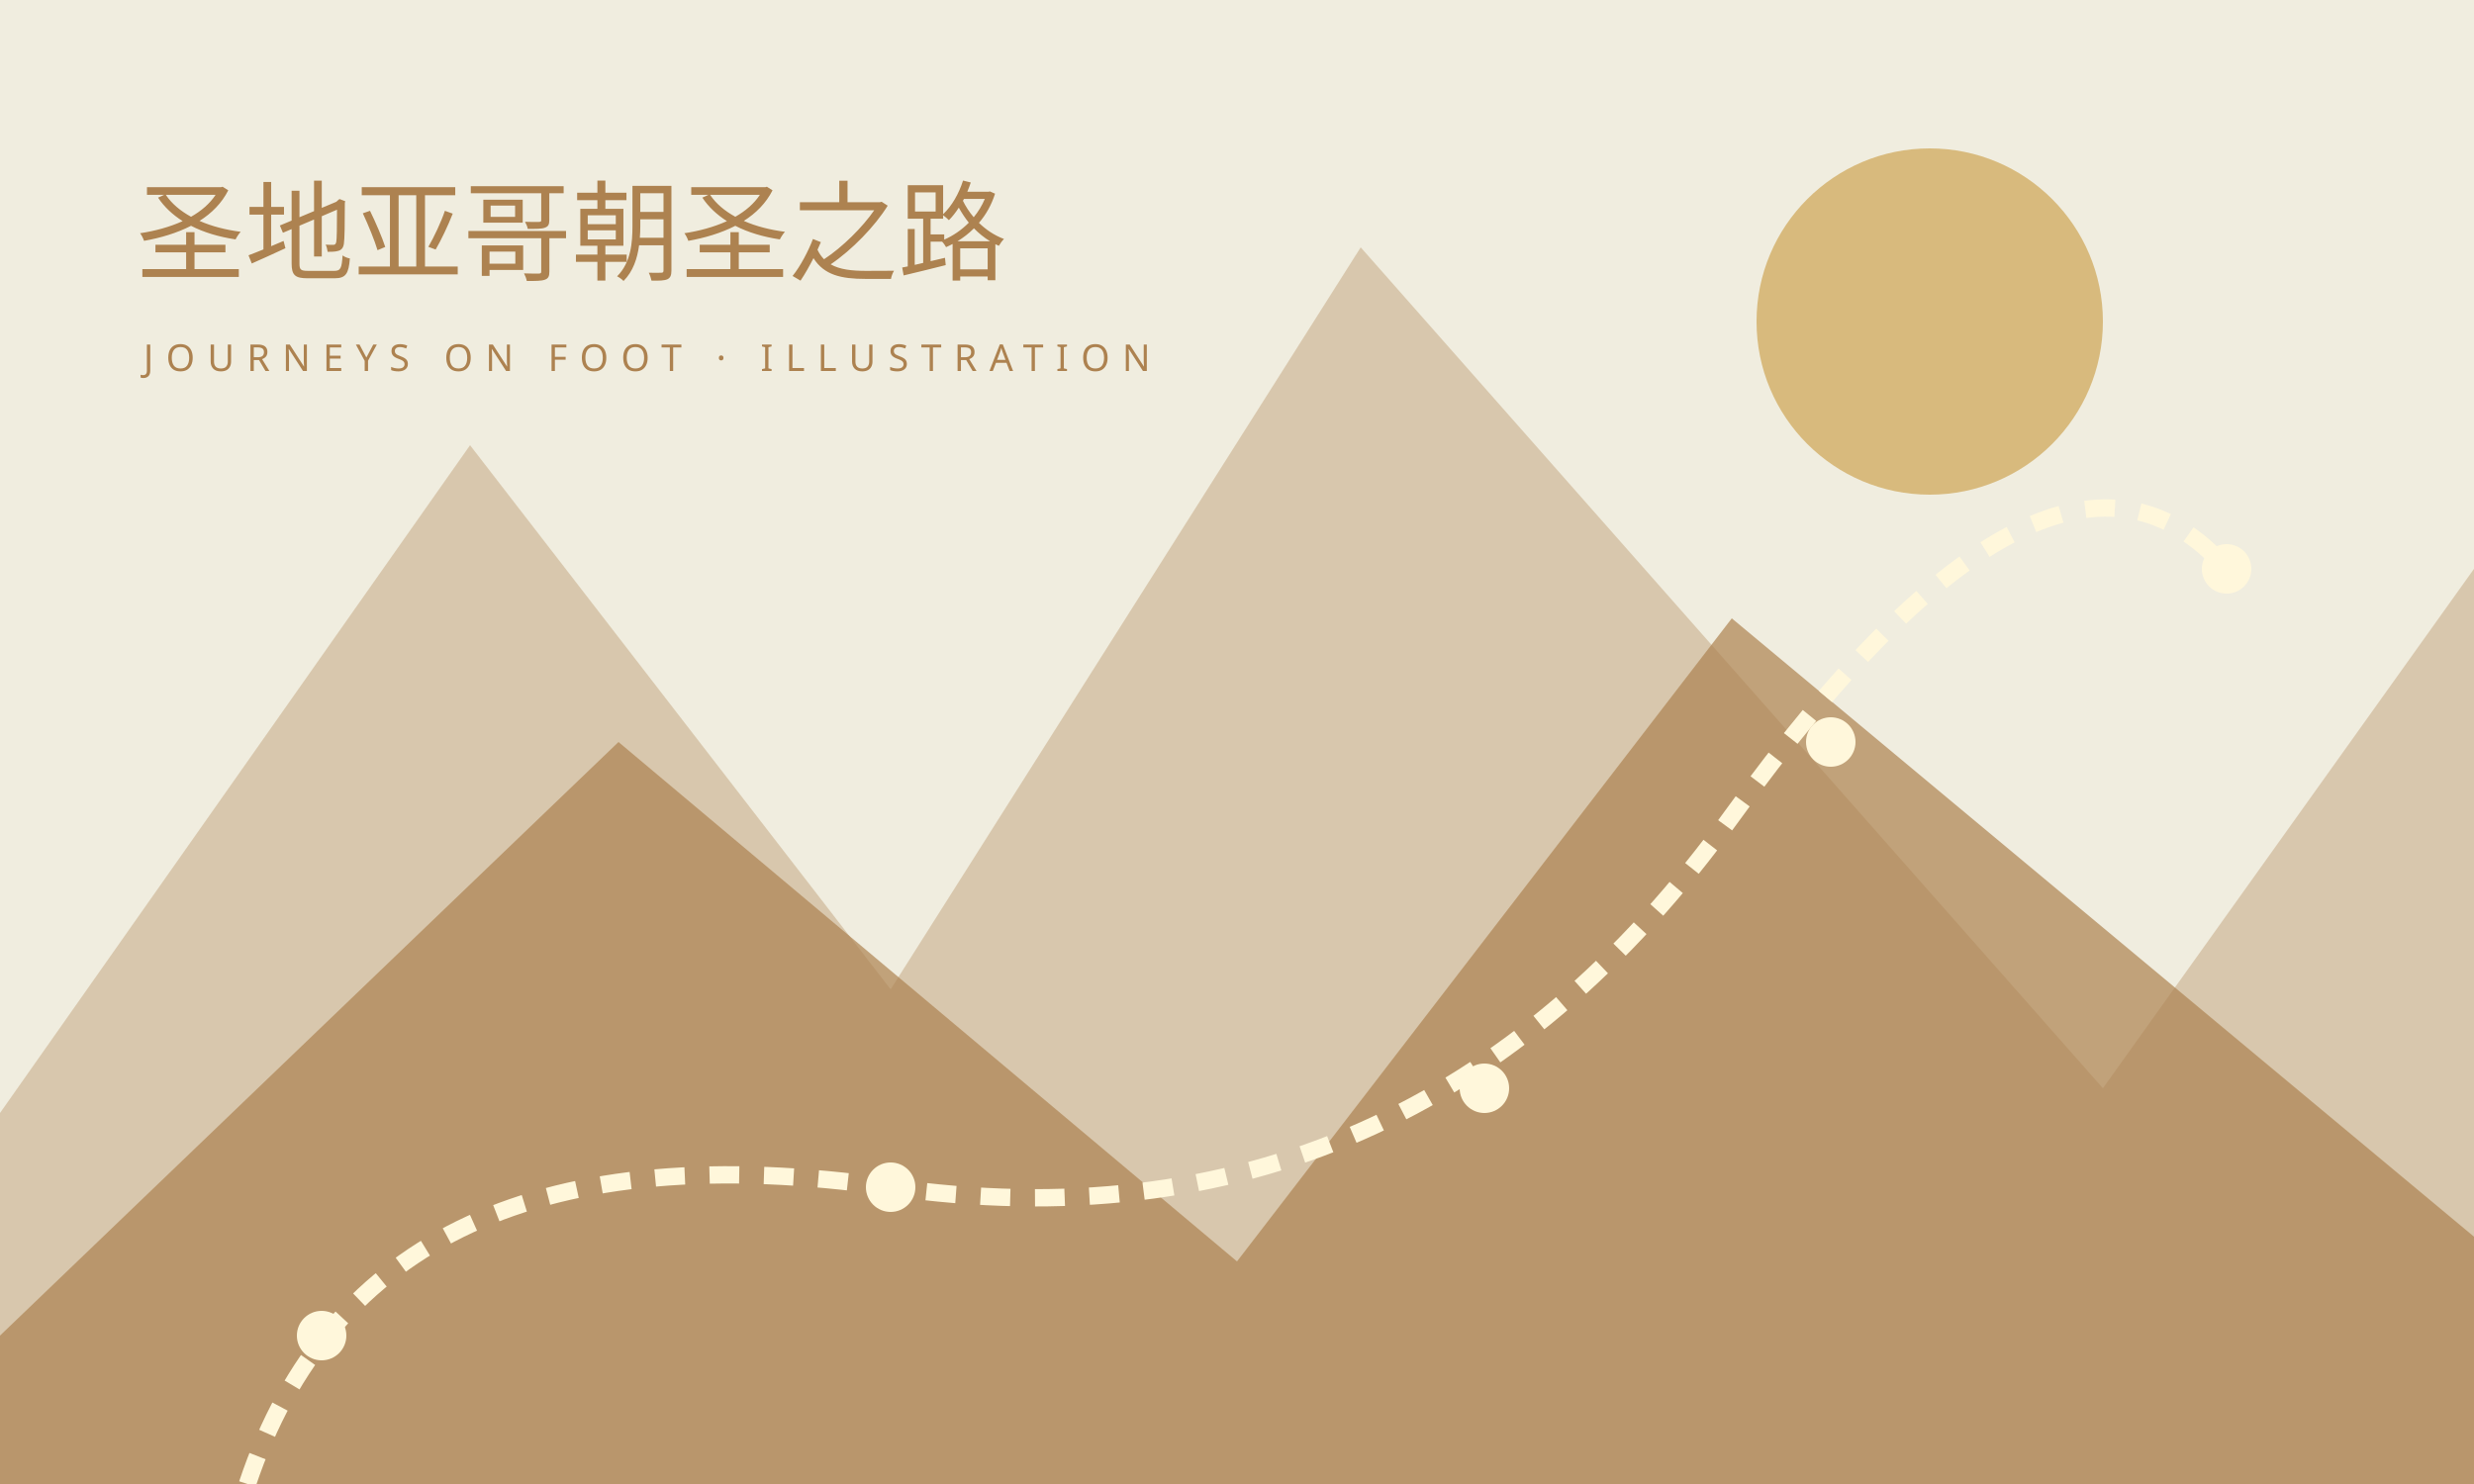
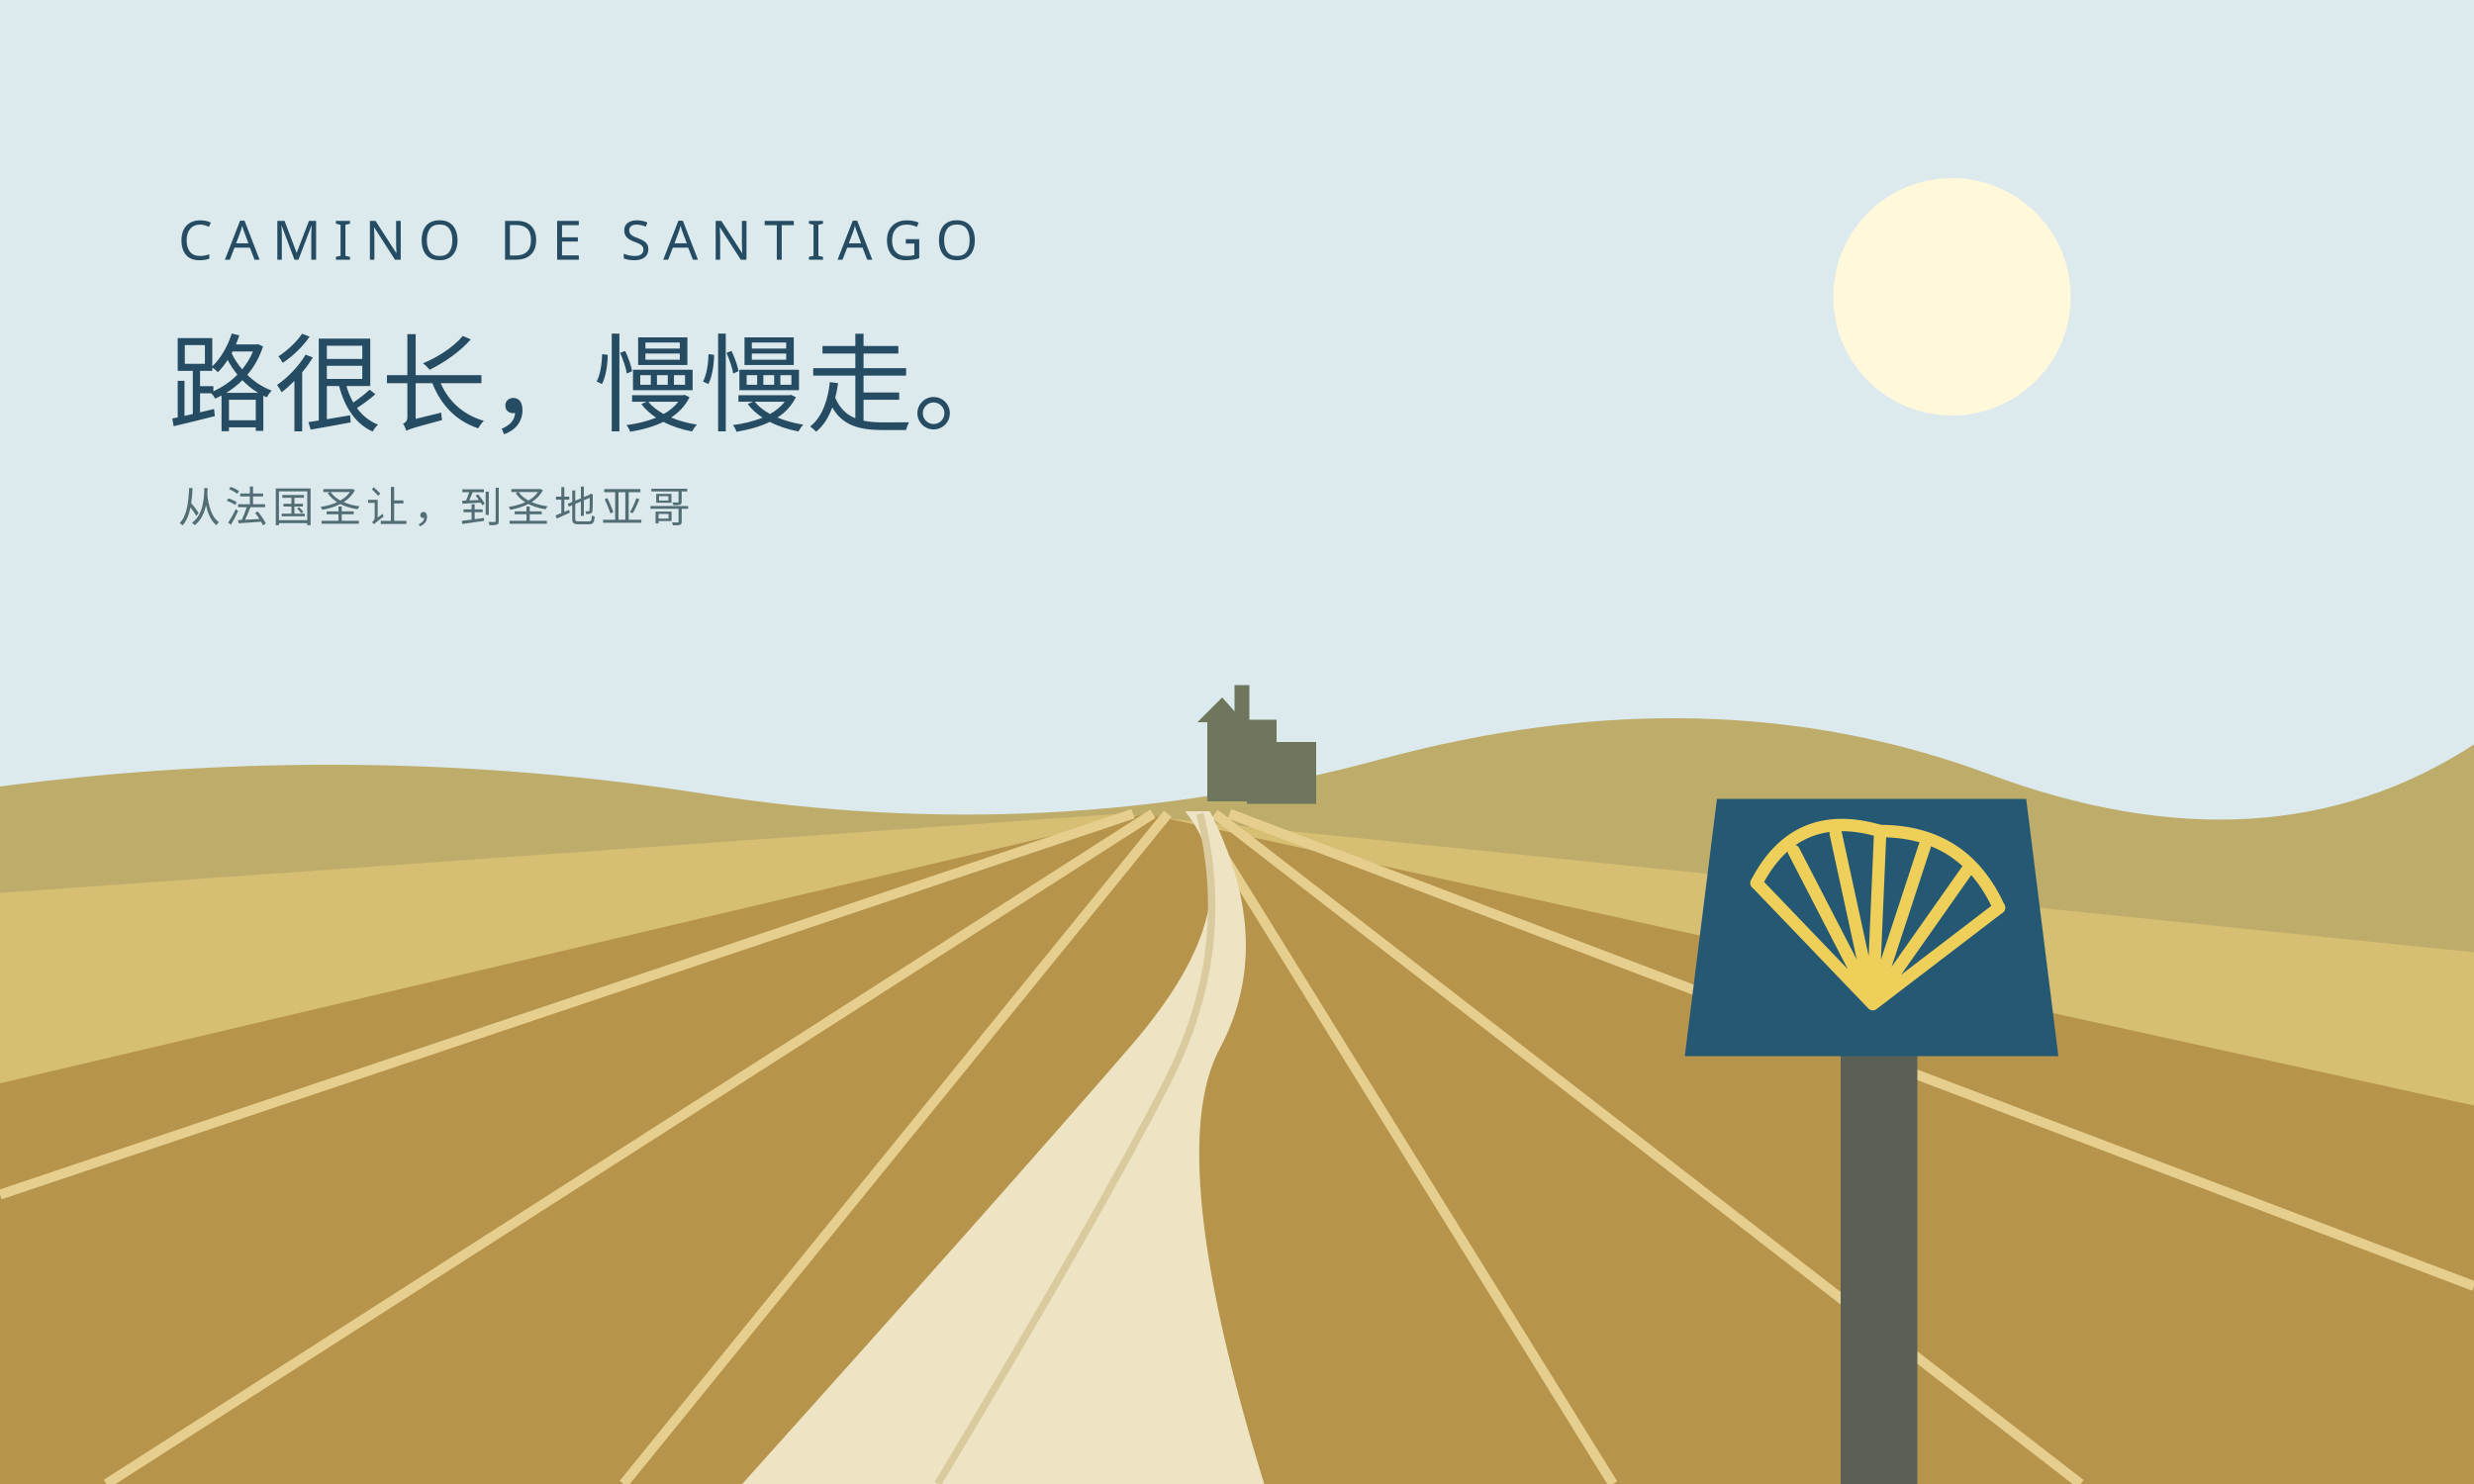
- <svg xmlns="http://www.w3.org/2000/svg" viewBox="0 0 1000 600">
-   <rect width="1000" height="600" fill="#f0eddf" />
-   <circle cx="780" cy="130" r="70" fill="#d8ba7d" />
-   <path d="M0 450L190 180 360 400 550 100 850 440 1000 230V600H0Z" fill="#ad8250" opacity=".35" />
-   <path d="M0 540L250 300 500 510 700 250 1000 500V600H0Z" fill="#ad8250" opacity=".7" />
-   <path d="M100 600Q150 450 360 480T700 330 900 230" fill="none" stroke="#fff7db" stroke-width="7" stroke-dasharray="12 10" />
-   <g fill="#fff7db">
-     <circle cx="130" cy="540" r="10" />
-     <circle cx="360" cy="480" r="10" />
-     <circle cx="600" cy="440" r="10" />
-     <circle cx="740" cy="300" r="10" />
-     <circle cx="900" cy="230" r="10" />
+ <svg xmlns="http://www.w3.org/2000/svg" viewBox="0 0 1000 600" role="img" aria-labelledby="title desc">
+   <rect width="1000" height="600" fill="#dce9ed" />
+   <circle cx="789" cy="120" r="48" fill="#fff8db" />
+   <path d="M0 318Q145 299 285 321T558 307T804 313T1000 301V600H0Z" fill="#bdac6a" />
+   <path d="M0 361L453 329 1000 385V600H0Z" fill="#d6be73" />
+   <path d="M0 438L463 329 1000 447V600H0Z" fill="#b6944b" />
+   <g stroke="#e6cf8e" stroke-width="4">
+     <path d="M0 483L458 329M43 600L466 329M252 600L472 329M652 600L484 329M841 600L491 329M1000 520L497 329" />
  </g>
-   <text x="55" y="110" fill="#ad8250" font-family="serif" font-size="44">圣地亚哥朝圣之路</text>
-   <text x="58" y="150" fill="#ad8250" font-family="sans-serif" font-size="15" letter-spacing="5">JOURNEYS ON FOOT · ILLUSTRATION</text>
+   <path d="M300 600Q406 482 457 423T479 328H489Q516 381 493 424T511 600Z" fill="#eee4c4" />
+   <path d="M379 600Q445 490 472 437T485 329" fill="none" stroke="#dacb9f" stroke-width="3" />
+   <g fill="#6e775d">
+     <path d="M488 324V290H499V277H505V291H516V324Z" />
+     <path d="M504 325V300H532V325Z" />
+     <path d="M484 292L494 282 503 292Z" />
+   </g>
+   <g transform="translate(757 323)">
+     <path d="M-13 46H18V277H-13Z" fill="#5a6055" />
+     <path d="M-63 0H62L75 104H-76Z" fill="#255873" />
+     <g fill="none" stroke="#edcf59" stroke-width="5" stroke-linecap="round">
+       <path d="M0 83L-47 34M0 83L-32 21M0 83L-15 14M0 83L3 13M0 83L21 19M0 83L38 29M0 83L51 44" />
+       <path d="M-47 34Q-31 3 3 13Q37 13 51 44" />
+     </g>
+   </g>
+   <text x="72" y="105" fill="#254c62" font-family="sans-serif" font-size="22" letter-spacing="5">CAMINO DE SANTIAGO</text>
+   <text x="68" y="171" fill="#254c62" font-family="serif" font-size="43">路很长，慢慢走。</text>
+   <text x="72" y="211" fill="#536d75" font-family="sans-serif" font-size="17" letter-spacing="2">从法国圣让，到圣地亚哥</text>
</svg>
